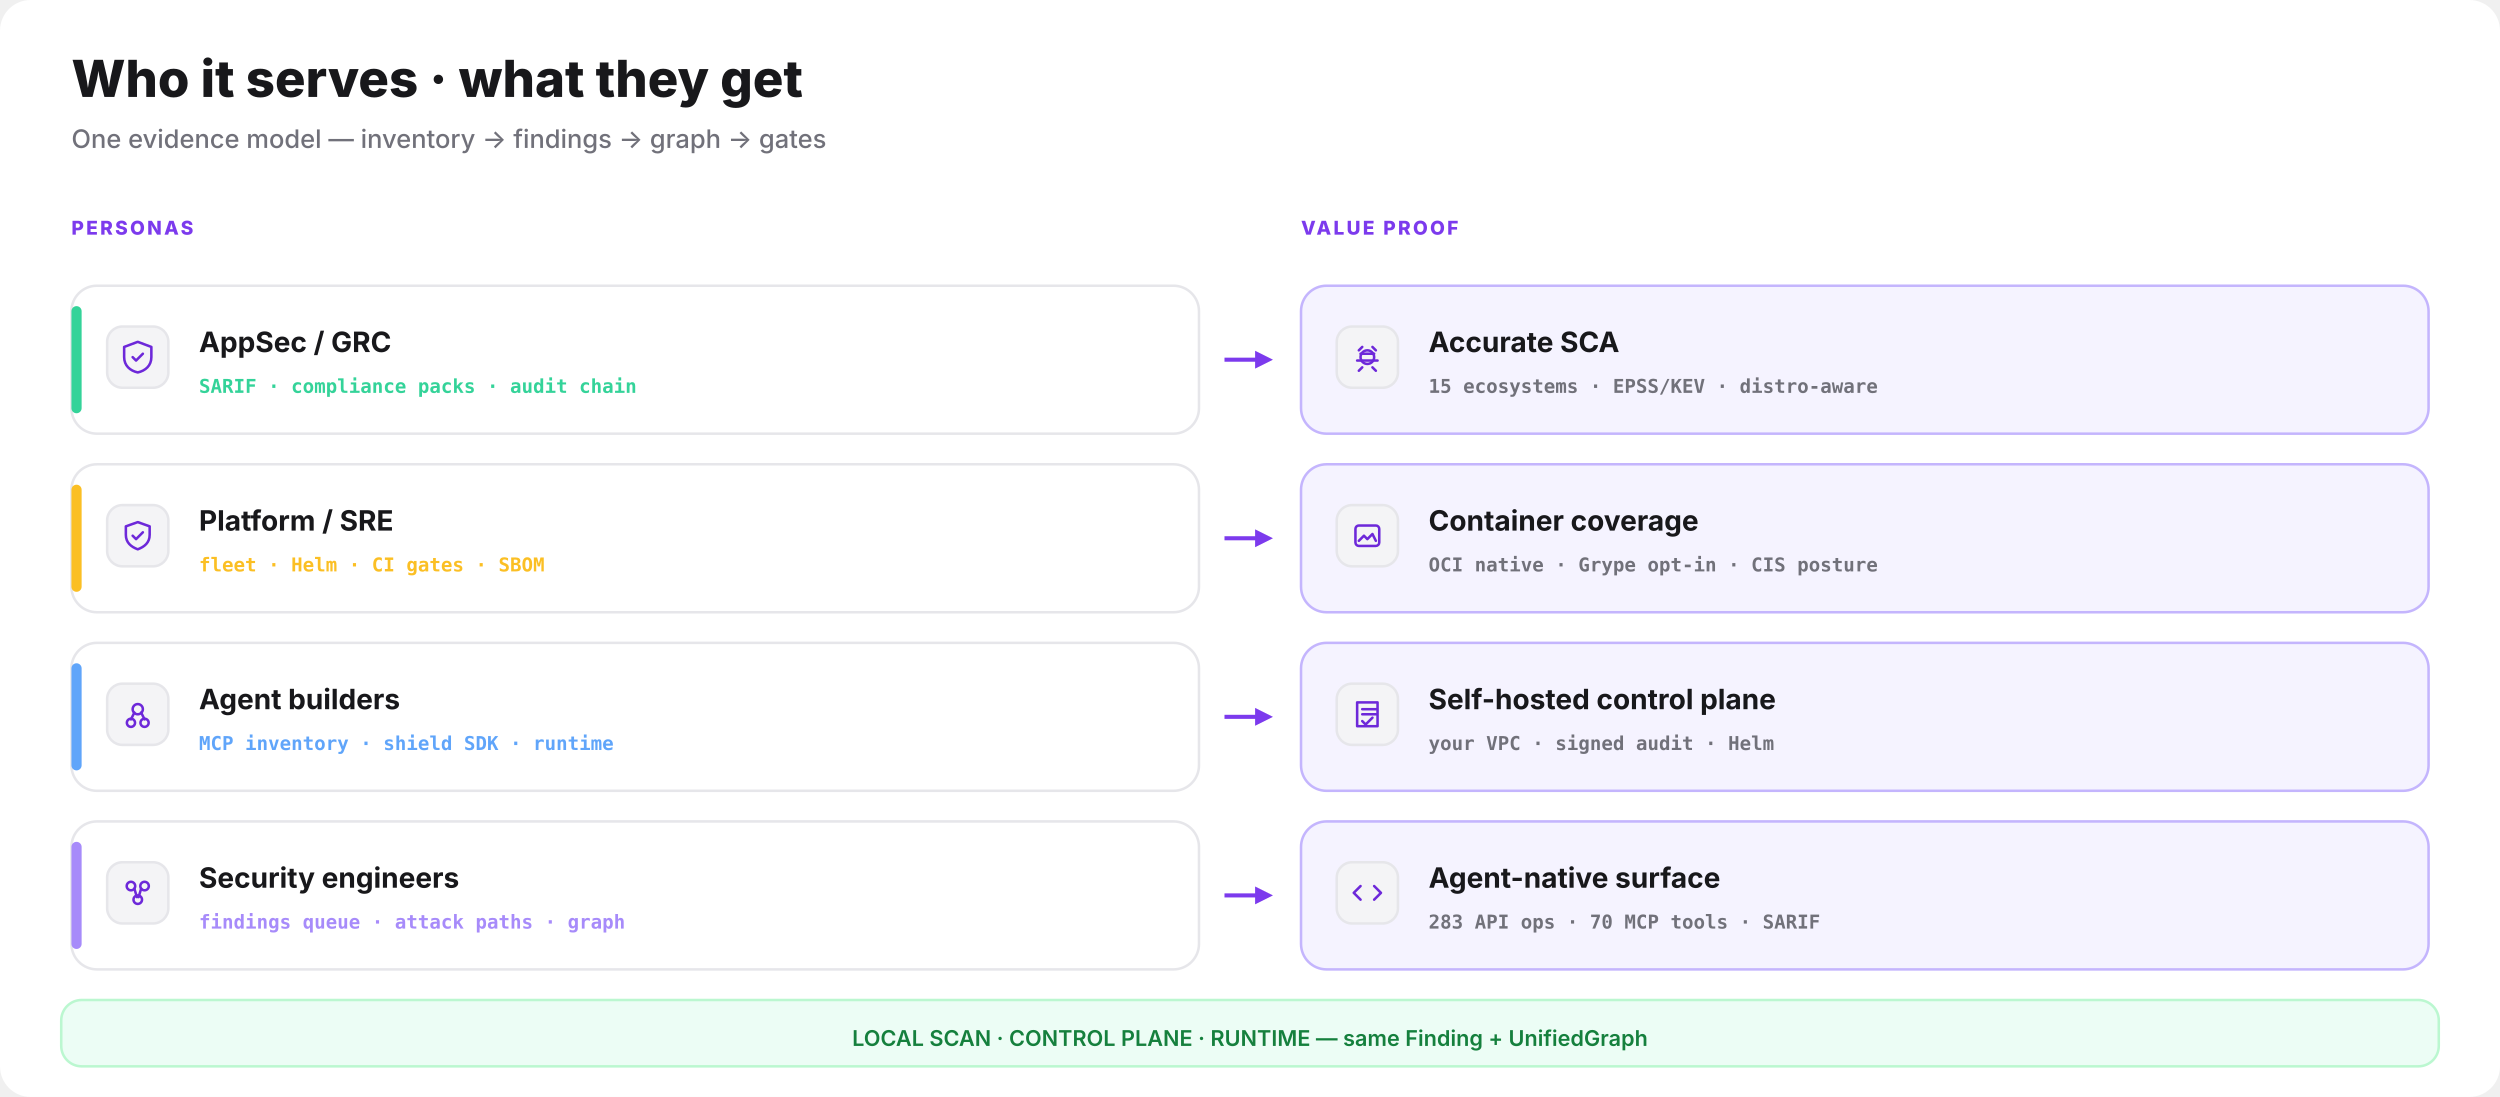
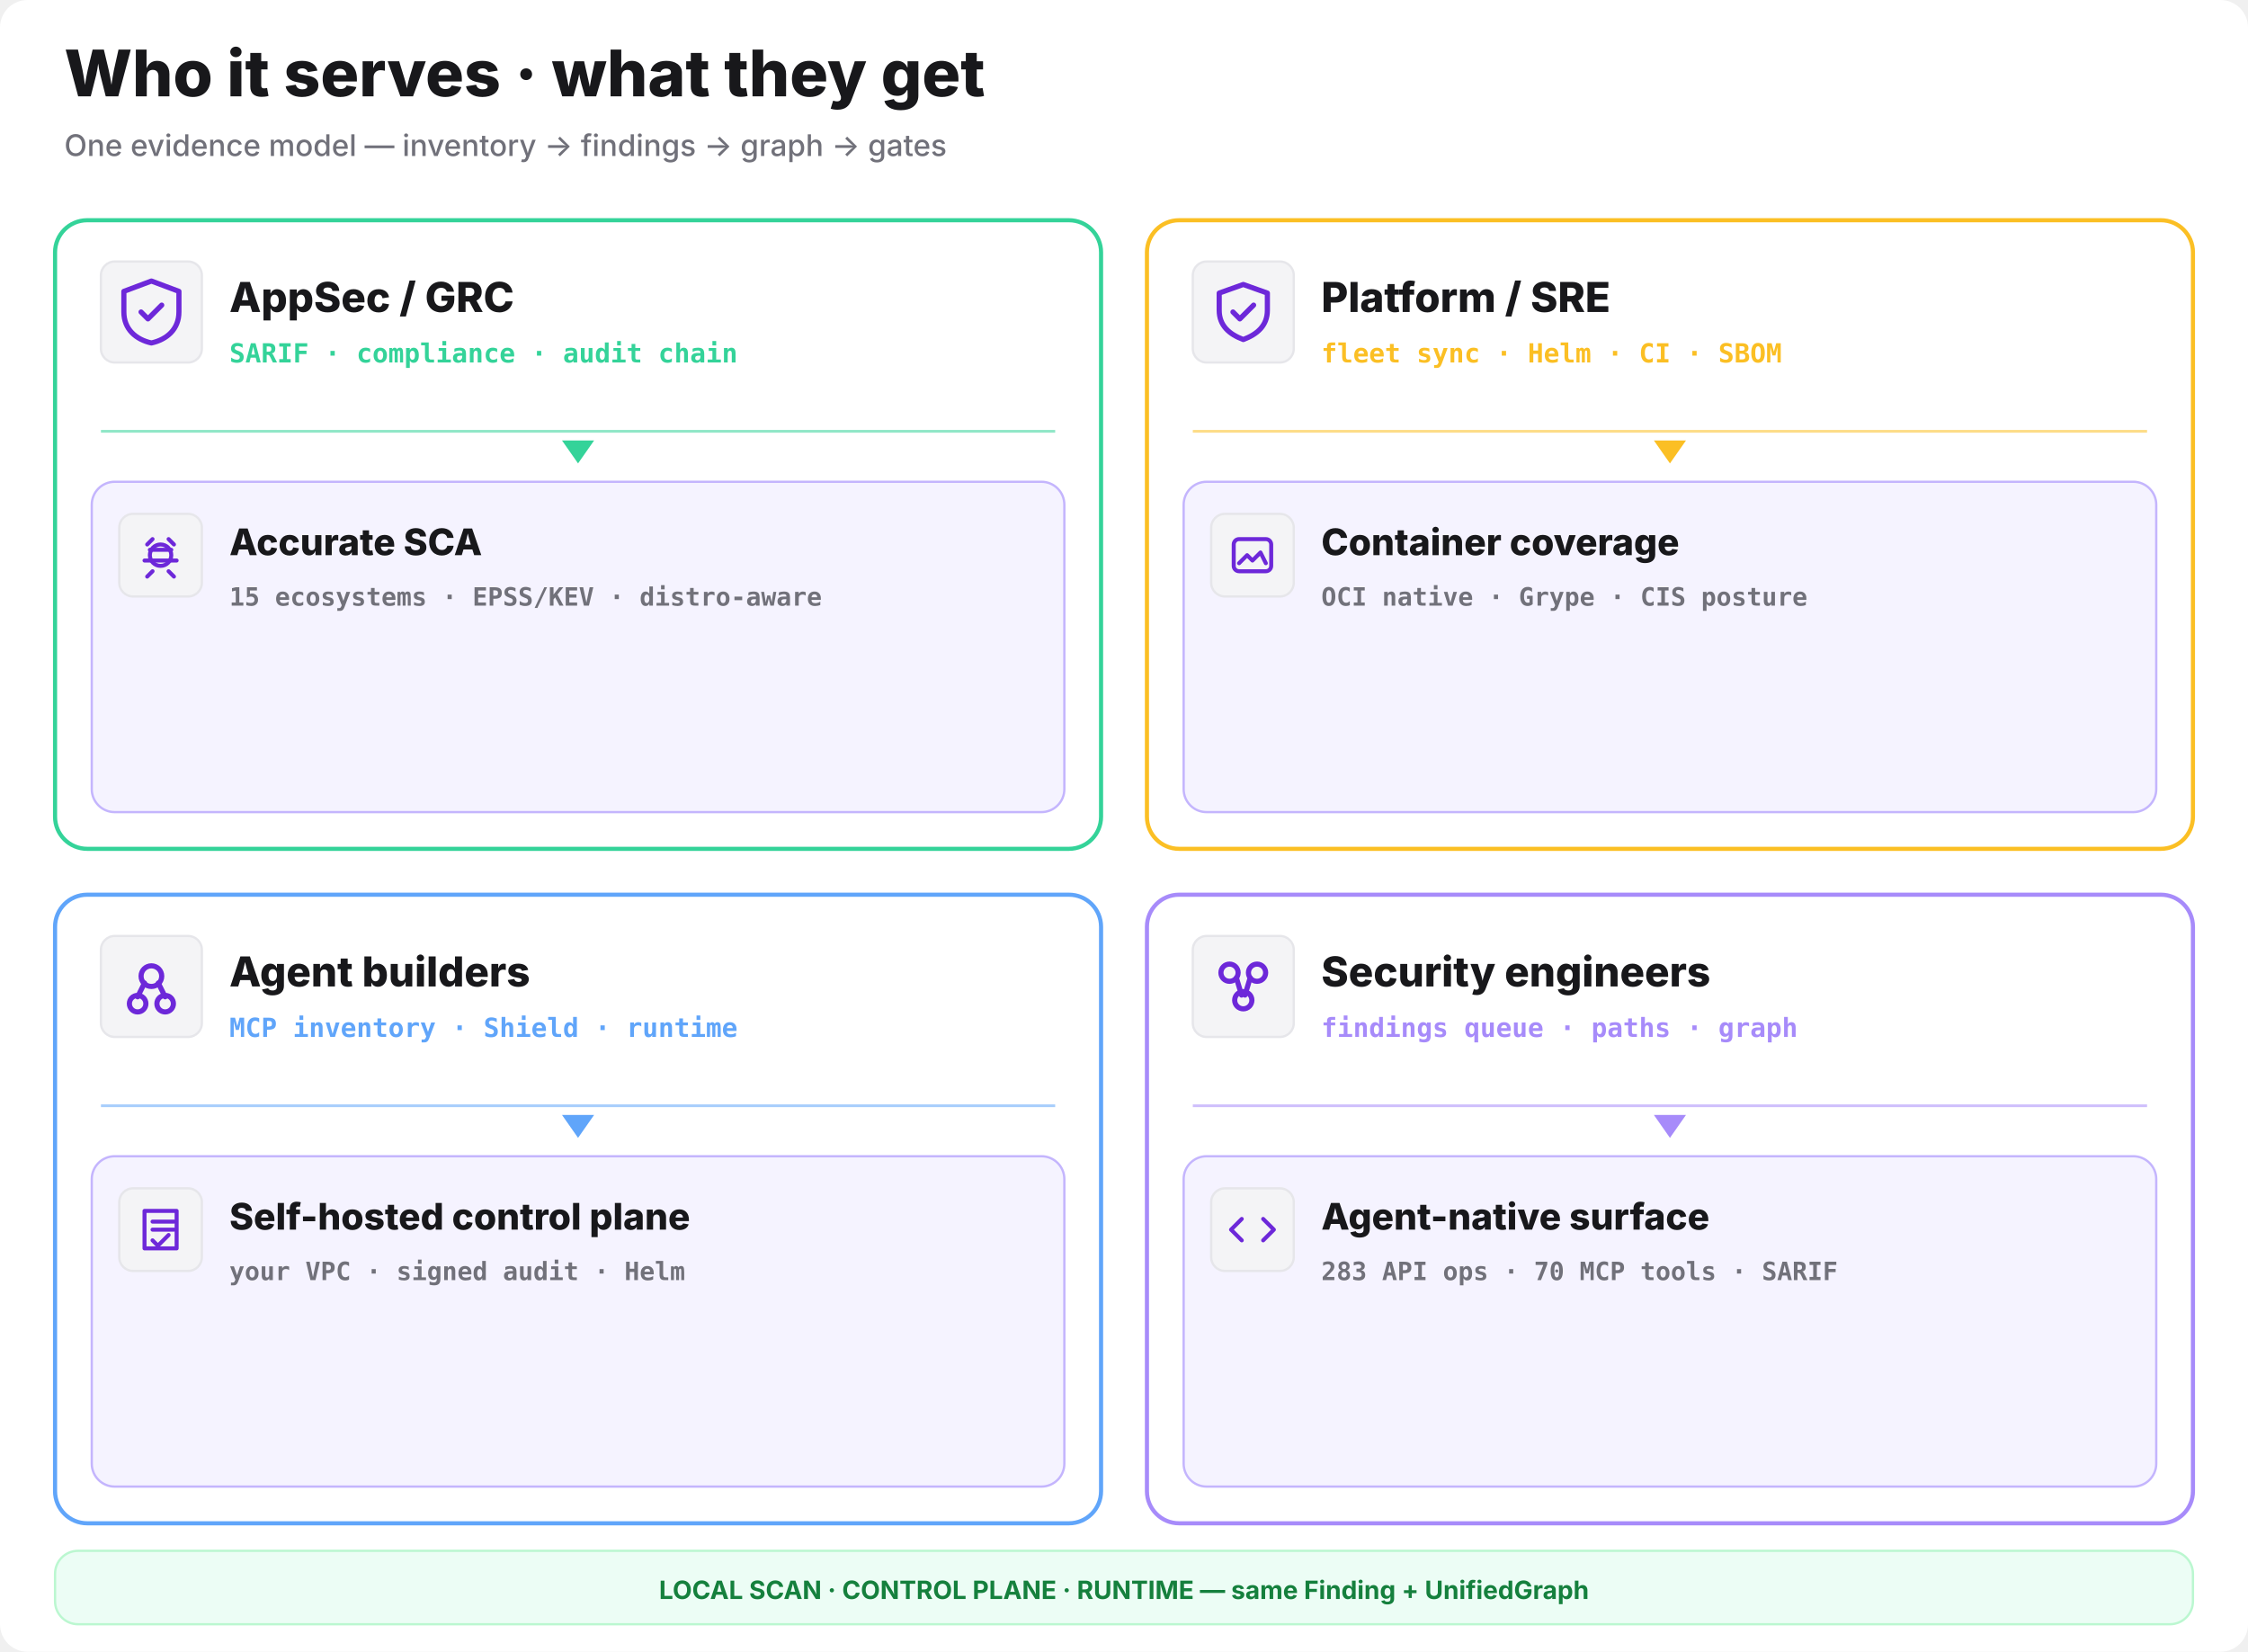
- <svg xmlns="http://www.w3.org/2000/svg" width="980" height="430" viewBox="0 0 980 430" fill="none">
-   <rect width="980" height="430" rx="12" fill="#ffffff" />
-   <text x="28" y="38" font-family="Inter,system-ui,sans-serif" font-size="20" font-weight="800" fill="#18181b">Who it serves · what they get</text>
-   <text x="28" y="58" font-family="Inter,system-ui,sans-serif" font-size="10" font-weight="500" fill="#71717a">One evidence model — inventory -&gt; findings -&gt; graph -&gt; gates</text>
-   <text x="28" y="92" font-family="Inter,system-ui,sans-serif" font-size="7.5" font-weight="800" letter-spacing="0.12em" fill="#7c3aed">PERSONAS</text>
-   <text x="510" y="92" font-family="Inter,system-ui,sans-serif" font-size="7.5" font-weight="800" letter-spacing="0.12em" fill="#7c3aed">VALUE PROOF</text>
-   <rect x="28" y="112" width="442" height="58" rx="10" fill="#ffffff" stroke="#e6e6ea" />
-   <rect x="28" y="120" width="4" height="42" rx="2" fill="#34d399" />
-   <rect x="42" y="128" width="24" height="24" rx="6" fill="#f4f4f6" stroke="#e6e6ea" />
-   <g transform="translate(46,132) scale(0.6666667)" fill="none" stroke="#6d28d9" stroke-width="1.5" stroke-linecap="round" stroke-linejoin="round">
+ <svg xmlns="http://www.w3.org/2000/svg" width="980" height="720" viewBox="0 0 980 720" fill="none">
+   <rect width="980" height="720" rx="12" fill="#ffffff" />
+   <text x="28" y="42" font-family="Inter,system-ui,sans-serif" font-size="28" font-weight="800" fill="#18181b">Who it serves · what they get</text>
+   <text x="28" y="68" font-family="Inter,system-ui,sans-serif" font-size="13" font-weight="500" fill="#71717a">One evidence model — inventory -&gt; findings -&gt; graph -&gt; gates</text>
+   <rect x="24" y="96" width="456" height="274" rx="14" fill="#ffffff" stroke="#34d399" stroke-width="1.8" />
+   <rect x="44" y="114" width="44" height="44" rx="6" fill="#f4f4f6" stroke="#e6e6ea" />
+   <g transform="translate(48,118) scale(1.5)" fill="none" stroke="#6d28d9" stroke-width="1.5" stroke-linecap="round" stroke-linejoin="round">
    <path d="M12 3l8 3v6c0 5-3.5 8-8 9-4.5-1-8-4-8-9V6z" />
    <path d="M9 12l2 2 4-4" />
  </g>
-   <text x="78" y="138" font-family="Inter,system-ui,sans-serif" font-size="11" font-weight="700" fill="#18181b">AppSec / GRC</text>
-   <text x="78" y="154" font-family="ui-monospace,monospace" font-size="7.5" font-weight="600" fill="#34d399">SARIF · compliance packs · audit chain</text>
-   <rect x="510" y="112" width="442" height="58" rx="10" fill="#f5f3ff" stroke="#c4b5fd" />
-   <rect x="524" y="128" width="24" height="24" rx="6" fill="#f4f4f6" stroke="#e6e6ea" />
-   <g transform="translate(528,132) scale(0.6666667)" fill="none" stroke="#6d28d9" stroke-width="1.5" stroke-linecap="round" stroke-linejoin="round">
+   <text x="100" y="136" font-family="Inter,system-ui,sans-serif" font-size="18" font-weight="800" fill="#18181b">AppSec / GRC</text>
+   <text x="100" y="158" font-family="ui-monospace,monospace" font-size="11.5" font-weight="600" fill="#34d399">SARIF · compliance · audit chain</text>
+   <line x1="44" y1="188" x2="460" y2="188" stroke="#34d399" stroke-width="1.2" opacity="0.55" />
+   <polygon points="252,202 245,192 259,192" fill="#34d399" />
+   <rect x="40" y="210" width="424" height="144" rx="10" fill="#f5f3ff" stroke="#c4b5fd" />
+   <rect x="52" y="224" width="36" height="36" rx="6" fill="#f4f4f6" stroke="#e6e6ea" />
+   <g transform="translate(56,228) scale(1.166667)" fill="none" stroke="#6d28d9" stroke-width="1.5" stroke-linecap="round" stroke-linejoin="round">
    <path d="M8 10h8M6 14h12M9 6l-2 2M15 6l2 2M9 18l-2 2M15 18l2 2" />
    <circle cx="12" cy="12" r="4" />
  </g>
-   <text x="560" y="138" font-family="Inter,system-ui,sans-serif" font-size="11" font-weight="700" fill="#18181b">Accurate SCA</text>
-   <text x="560" y="154" font-family="ui-monospace,monospace" font-size="7.5" font-weight="600" fill="#71717a">15 ecosystems · EPSS/KEV · distro-aware</text>
-   <line x1="480" y1="141" x2="493" y2="141" stroke="#7c3aed" stroke-width="1.6" />
-   <polygon points="499,141 492,137.5 492,144.5" fill="#7c3aed" />
-   <rect x="28" y="182" width="442" height="58" rx="10" fill="#ffffff" stroke="#e6e6ea" />
-   <rect x="28" y="190" width="4" height="42" rx="2" fill="#fbbf24" />
-   <rect x="42" y="198" width="24" height="24" rx="6" fill="#f4f4f6" stroke="#e6e6ea" />
-   <g transform="translate(46,202) scale(0.6666667)" fill="none" stroke="#6d28d9" stroke-width="1.5" stroke-linecap="round" stroke-linejoin="round">
+   <text x="100" y="242" font-family="Inter,system-ui,sans-serif" font-size="16" font-weight="800" fill="#18181b">Accurate SCA</text>
+   <text x="100" y="264" font-family="ui-monospace,monospace" font-size="11" font-weight="600" fill="#71717a">15 ecosystems · EPSS/KEV · distro-aware</text>
+   <rect x="500" y="96" width="456" height="274" rx="14" fill="#ffffff" stroke="#fbbf24" stroke-width="1.8" />
+   <rect x="520" y="114" width="44" height="44" rx="6" fill="#f4f4f6" stroke="#e6e6ea" />
+   <g transform="translate(524,118) scale(1.5)" fill="none" stroke="#6d28d9" stroke-width="1.5" stroke-linecap="round" stroke-linejoin="round">
    <path d="M12 4l7 2.5v5c0 4.5-3 7-7 8.5-4-1.5-7-4-7-8.5v-5z" />
    <path d="M9 12l2 2 4-4" />
  </g>
-   <text x="78" y="208" font-family="Inter,system-ui,sans-serif" font-size="11" font-weight="700" fill="#18181b">Platform / SRE</text>
-   <text x="78" y="224" font-family="ui-monospace,monospace" font-size="7.5" font-weight="600" fill="#fbbf24">fleet · Helm · CI gates · SBOM</text>
-   <rect x="510" y="182" width="442" height="58" rx="10" fill="#f5f3ff" stroke="#c4b5fd" />
-   <rect x="524" y="198" width="24" height="24" rx="6" fill="#f4f4f6" stroke="#e6e6ea" />
-   <g transform="translate(528,202) scale(0.6666667)" fill="none" stroke="#6d28d9" stroke-width="1.5" stroke-linecap="round" stroke-linejoin="round">
+   <text x="576" y="136" font-family="Inter,system-ui,sans-serif" font-size="18" font-weight="800" fill="#18181b">Platform / SRE</text>
+   <text x="576" y="158" font-family="ui-monospace,monospace" font-size="11.5" font-weight="600" fill="#fbbf24">fleet sync · Helm · CI · SBOM</text>
+   <line x1="520" y1="188" x2="936" y2="188" stroke="#fbbf24" stroke-width="1.2" opacity="0.55" />
+   <polygon points="728,202 721,192 735,192" fill="#fbbf24" />
+   <rect x="516" y="210" width="424" height="144" rx="10" fill="#f5f3ff" stroke="#c4b5fd" />
+   <rect x="528" y="224" width="36" height="36" rx="6" fill="#f4f4f6" stroke="#e6e6ea" />
+   <g transform="translate(532,228) scale(1.166667)" fill="none" stroke="#6d28d9" stroke-width="1.5" stroke-linecap="round" stroke-linejoin="round">
    <rect x="5" y="6" width="14" height="12" rx="2" />
    <path d="M7 15l3-3 2 2 3-3 2 4" />
  </g>
-   <text x="560" y="208" font-family="Inter,system-ui,sans-serif" font-size="11" font-weight="700" fill="#18181b">Container coverage</text>
-   <text x="560" y="224" font-family="ui-monospace,monospace" font-size="7.5" font-weight="600" fill="#71717a">OCI native · Grype opt-in · CIS posture</text>
-   <line x1="480" y1="211" x2="493" y2="211" stroke="#7c3aed" stroke-width="1.6" />
-   <polygon points="499,211 492,207.5 492,214.5" fill="#7c3aed" />
-   <rect x="28" y="252" width="442" height="58" rx="10" fill="#ffffff" stroke="#e6e6ea" />
-   <rect x="28" y="260" width="4" height="42" rx="2" fill="#60a5fa" />
-   <rect x="42" y="268" width="24" height="24" rx="6" fill="#f4f4f6" stroke="#e6e6ea" />
-   <g transform="translate(46,272) scale(0.6666667)" fill="none" stroke="#6d28d9" stroke-width="1.5" stroke-linecap="round" stroke-linejoin="round">
+   <text x="576" y="242" font-family="Inter,system-ui,sans-serif" font-size="16" font-weight="800" fill="#18181b">Container coverage</text>
+   <text x="576" y="264" font-family="ui-monospace,monospace" font-size="11" font-weight="600" fill="#71717a">OCI native · Grype · CIS posture</text>
+   <rect x="24" y="390" width="456" height="274" rx="14" fill="#ffffff" stroke="#60a5fa" stroke-width="1.8" />
+   <rect x="44" y="408" width="44" height="44" rx="6" fill="#f4f4f6" stroke="#e6e6ea" />
+   <g transform="translate(48,412) scale(1.5)" fill="none" stroke="#6d28d9" stroke-width="1.5" stroke-linecap="round" stroke-linejoin="round">
    <circle cx="12" cy="9" r="3" />
    <circle cx="8" cy="17" r="2.4" />
    <circle cx="16" cy="17" r="2.4" />
    <path d="M10 11l-2 4 M14 11l2 4" />
  </g>
-   <text x="78" y="278" font-family="Inter,system-ui,sans-serif" font-size="11" font-weight="700" fill="#18181b">Agent builders</text>
-   <text x="78" y="294" font-family="ui-monospace,monospace" font-size="7.5" font-weight="600" fill="#60a5fa">MCP inventory · shield SDK · runtime</text>
-   <rect x="510" y="252" width="442" height="58" rx="10" fill="#f5f3ff" stroke="#c4b5fd" />
-   <rect x="524" y="268" width="24" height="24" rx="6" fill="#f4f4f6" stroke="#e6e6ea" />
-   <g transform="translate(528,272) scale(0.6666667)" fill="none" stroke="#6d28d9" stroke-width="1.5" stroke-linecap="round" stroke-linejoin="round">
+   <text x="100" y="430" font-family="Inter,system-ui,sans-serif" font-size="18" font-weight="800" fill="#18181b">Agent builders</text>
+   <text x="100" y="452" font-family="ui-monospace,monospace" font-size="11.5" font-weight="600" fill="#60a5fa">MCP inventory · Shield · runtime</text>
+   <line x1="44" y1="482" x2="460" y2="482" stroke="#60a5fa" stroke-width="1.2" opacity="0.55" />
+   <polygon points="252,496 245,486 259,486" fill="#60a5fa" />
+   <rect x="40" y="504" width="424" height="144" rx="10" fill="#f5f3ff" stroke="#c4b5fd" />
+   <rect x="52" y="518" width="36" height="36" rx="6" fill="#f4f4f6" stroke="#e6e6ea" />
+   <g transform="translate(56,522) scale(1.166667)" fill="none" stroke="#6d28d9" stroke-width="1.5" stroke-linecap="round" stroke-linejoin="round">
    <path d="M6 5h12v14H6z M9 9h8 M9 12h8" />
    <path d="M9 16l2 2 4-4" />
  </g>
-   <text x="560" y="278" font-family="Inter,system-ui,sans-serif" font-size="11" font-weight="700" fill="#18181b">Self-hosted control plane</text>
-   <text x="560" y="294" font-family="ui-monospace,monospace" font-size="7.5" font-weight="600" fill="#71717a">your VPC · signed audit · Helm</text>
-   <line x1="480" y1="281" x2="493" y2="281" stroke="#7c3aed" stroke-width="1.6" />
-   <polygon points="499,281 492,277.5 492,284.5" fill="#7c3aed" />
-   <rect x="28" y="322" width="442" height="58" rx="10" fill="#ffffff" stroke="#e6e6ea" />
-   <rect x="28" y="330" width="4" height="42" rx="2" fill="#a78bfa" />
-   <rect x="42" y="338" width="24" height="24" rx="6" fill="#f4f4f6" stroke="#e6e6ea" />
-   <g transform="translate(46,342) scale(0.6666667)" fill="none" stroke="#6d28d9" stroke-width="1.5" stroke-linecap="round" stroke-linejoin="round">
+   <text x="100" y="536" font-family="Inter,system-ui,sans-serif" font-size="16" font-weight="800" fill="#18181b">Self-hosted control plane</text>
+   <text x="100" y="558" font-family="ui-monospace,monospace" font-size="11" font-weight="600" fill="#71717a">your VPC · signed audit · Helm</text>
+   <rect x="500" y="390" width="456" height="274" rx="14" fill="#ffffff" stroke="#a78bfa" stroke-width="1.8" />
+   <rect x="520" y="408" width="44" height="44" rx="6" fill="#f4f4f6" stroke="#e6e6ea" />
+   <g transform="translate(524,412) scale(1.5)" fill="none" stroke="#6d28d9" stroke-width="1.5" stroke-linecap="round" stroke-linejoin="round">
    <circle cx="8" cy="8" r="2.5" />
    <circle cx="16" cy="8" r="2.5" />
    <circle cx="12" cy="16" r="2.5" />
    <path d="M10 9.5l1.5 5 M14 9.5l-1.5 5" />
  </g>
-   <text x="78" y="348" font-family="Inter,system-ui,sans-serif" font-size="11" font-weight="700" fill="#18181b">Security engineers</text>
-   <text x="78" y="364" font-family="ui-monospace,monospace" font-size="7.5" font-weight="600" fill="#a78bfa">findings queue · attack paths · graph</text>
-   <rect x="510" y="322" width="442" height="58" rx="10" fill="#f5f3ff" stroke="#c4b5fd" />
-   <rect x="524" y="338" width="24" height="24" rx="6" fill="#f4f4f6" stroke="#e6e6ea" />
-   <g transform="translate(528,342) scale(0.6666667)" fill="none" stroke="#6d28d9" stroke-width="1.5" stroke-linecap="round" stroke-linejoin="round">
+   <text x="576" y="430" font-family="Inter,system-ui,sans-serif" font-size="18" font-weight="800" fill="#18181b">Security engineers</text>
+   <text x="576" y="452" font-family="ui-monospace,monospace" font-size="11.5" font-weight="600" fill="#a78bfa">findings queue · paths · graph</text>
+   <line x1="520" y1="482" x2="936" y2="482" stroke="#a78bfa" stroke-width="1.2" opacity="0.55" />
+   <polygon points="728,496 721,486 735,486" fill="#a78bfa" />
+   <rect x="516" y="504" width="424" height="144" rx="10" fill="#f5f3ff" stroke="#c4b5fd" />
+   <rect x="528" y="518" width="36" height="36" rx="6" fill="#f4f4f6" stroke="#e6e6ea" />
+   <g transform="translate(532,522) scale(1.166667)" fill="none" stroke="#6d28d9" stroke-width="1.5" stroke-linecap="round" stroke-linejoin="round">
    <path d="M8 8l-4 4 4 4M16 8l4 4-4 4" />
  </g>
-   <text x="560" y="348" font-family="Inter,system-ui,sans-serif" font-size="11" font-weight="700" fill="#18181b">Agent-native surface</text>
-   <text x="560" y="364" font-family="ui-monospace,monospace" font-size="7.5" font-weight="600" fill="#71717a">283 API ops · 70 MCP tools · SARIF</text>
-   <line x1="480" y1="351" x2="493" y2="351" stroke="#7c3aed" stroke-width="1.6" />
-   <polygon points="499,351 492,347.5 492,354.5" fill="#7c3aed" />
-   <rect x="24" y="392" width="932" height="26" rx="8" fill="#ecfdf5" stroke="#bbf7d0" />
-   <text x="490" y="410" text-anchor="middle" font-family="Inter,system-ui,sans-serif" font-size="8.5" font-weight="600" fill="#15803d">LOCAL SCAN · CONTROL PLANE · RUNTIME — same Finding + UnifiedGraph</text>
+   <text x="576" y="536" font-family="Inter,system-ui,sans-serif" font-size="16" font-weight="800" fill="#18181b">Agent-native surface</text>
+   <text x="576" y="558" font-family="ui-monospace,monospace" font-size="11" font-weight="600" fill="#71717a">283 API ops · 70 MCP tools · SARIF</text>
+   <rect x="24" y="676" width="932" height="32" rx="10" fill="#ecfdf5" stroke="#bbf7d0" />
+   <text x="490" y="697" text-anchor="middle" font-family="Inter,system-ui,sans-serif" font-size="11" font-weight="700" fill="#15803d">LOCAL SCAN · CONTROL PLANE · RUNTIME — same Finding + UnifiedGraph</text>
</svg>
